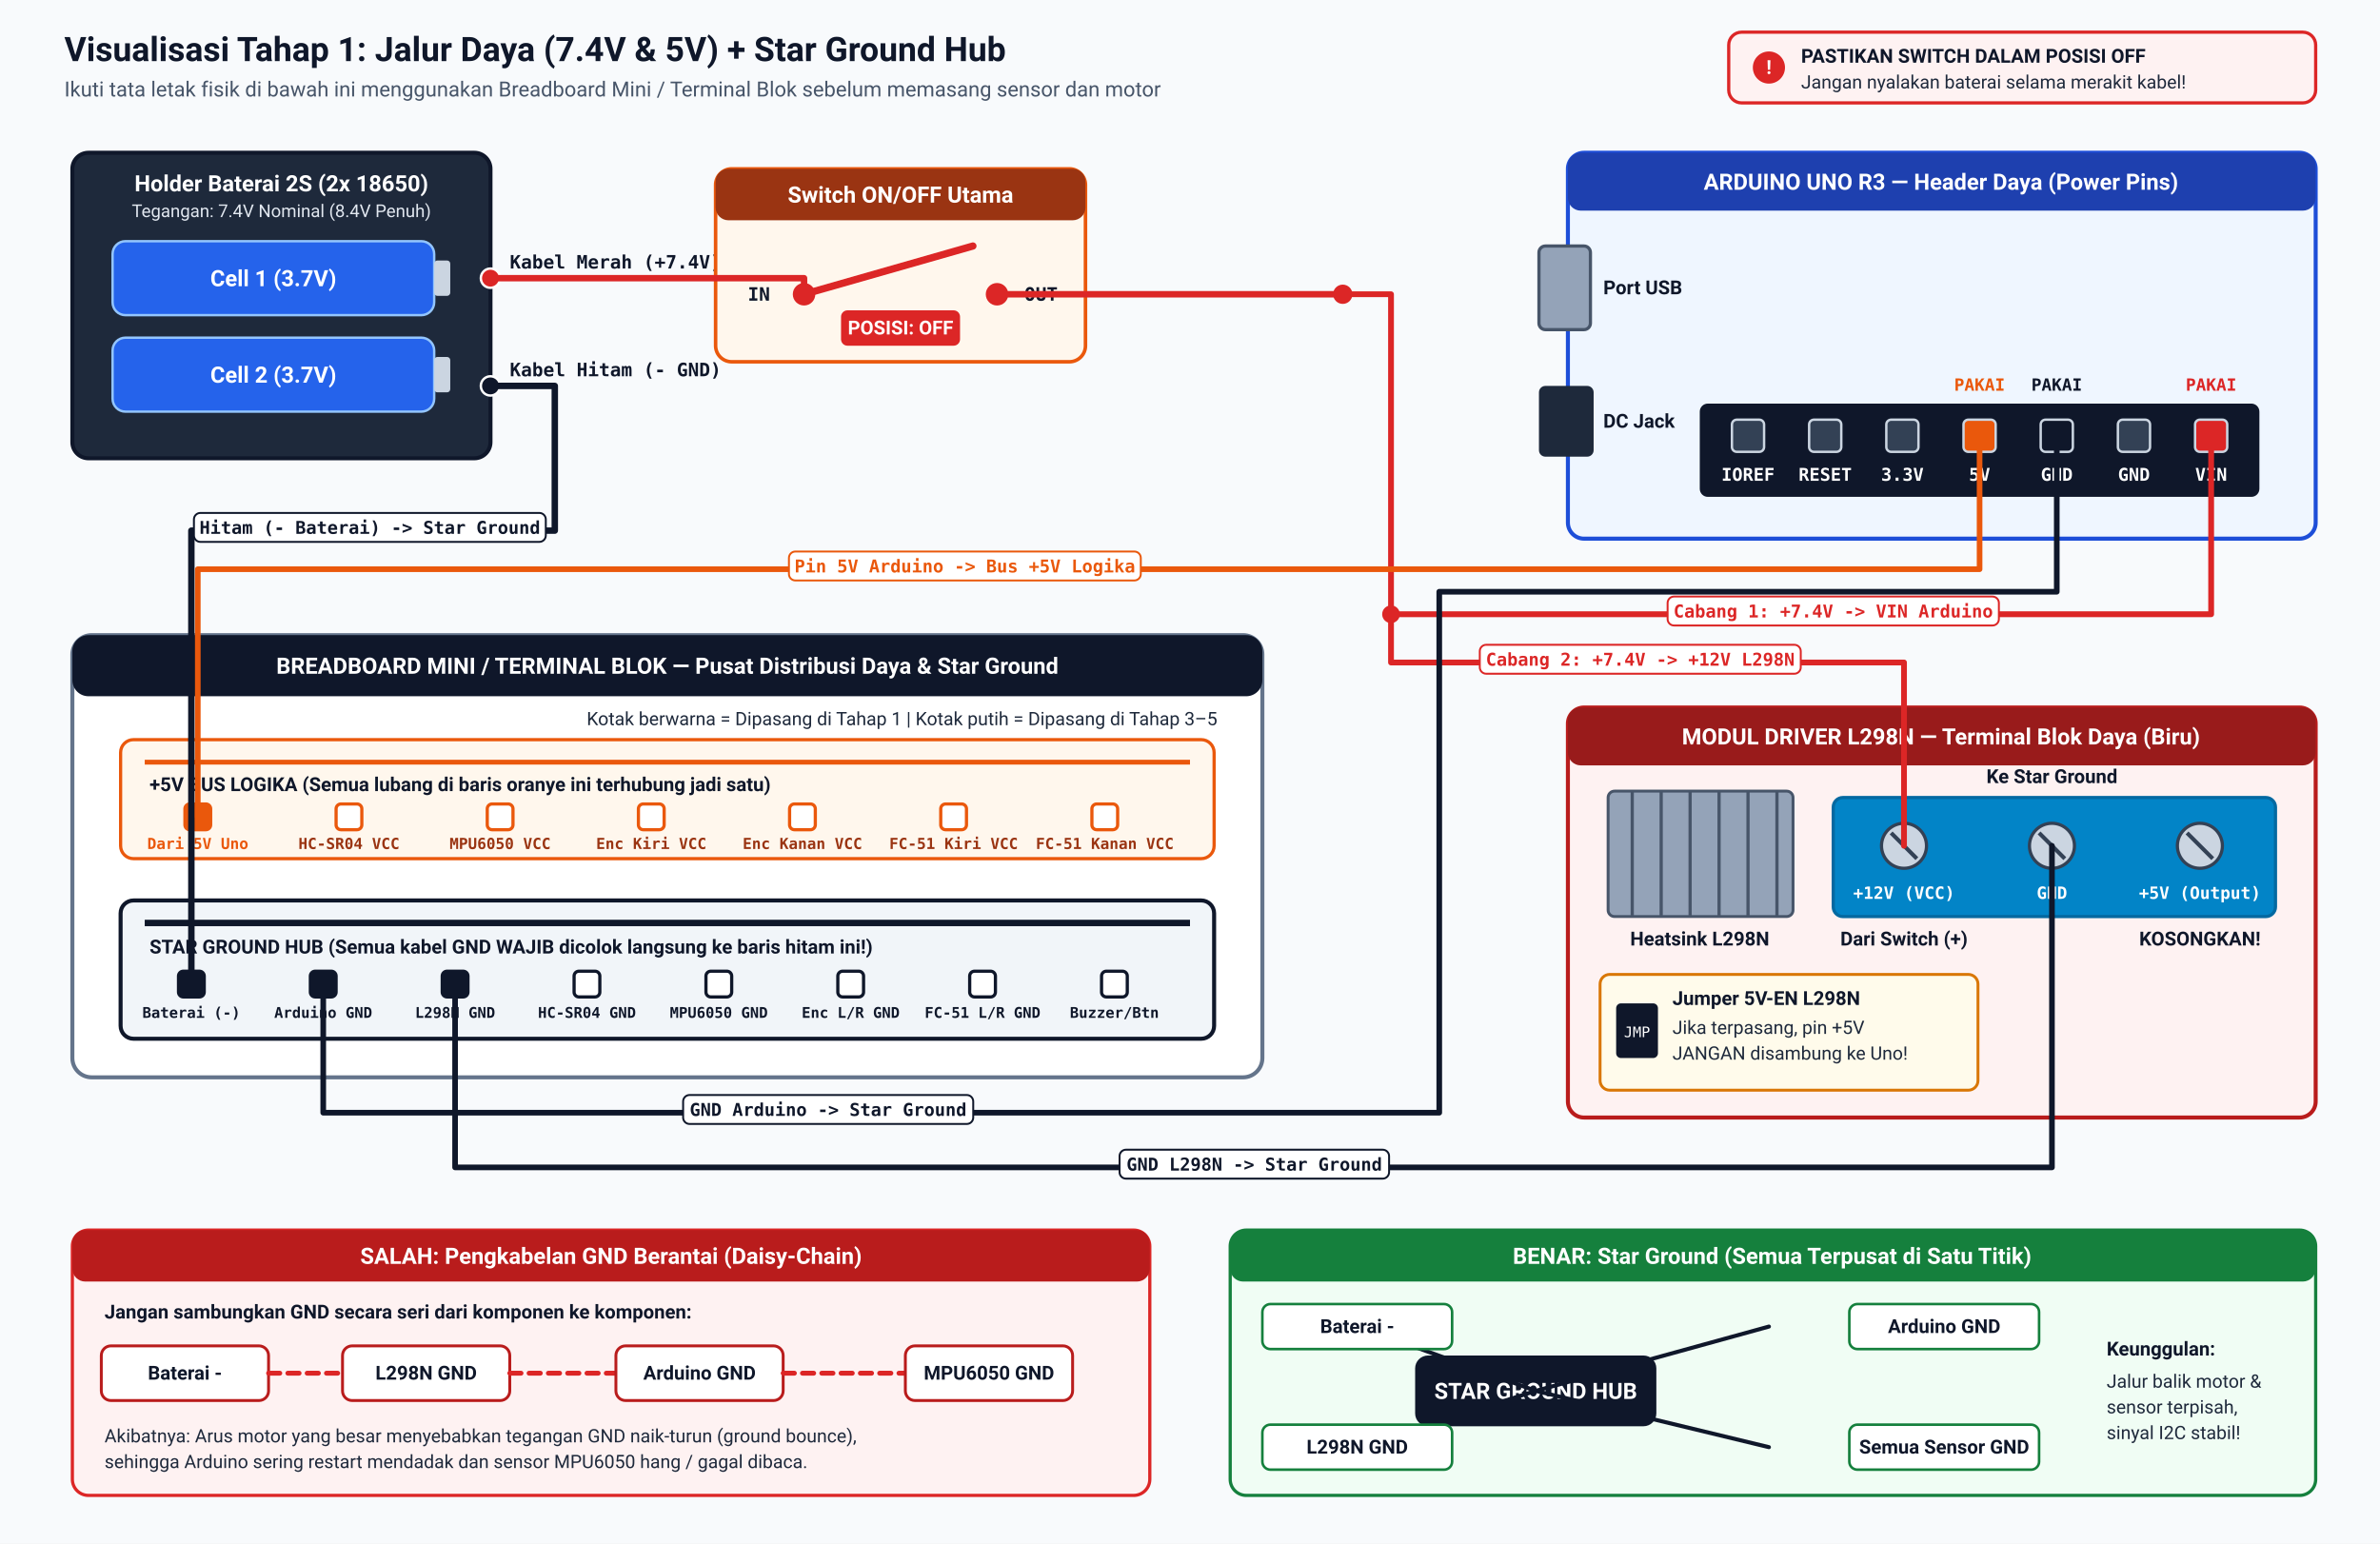
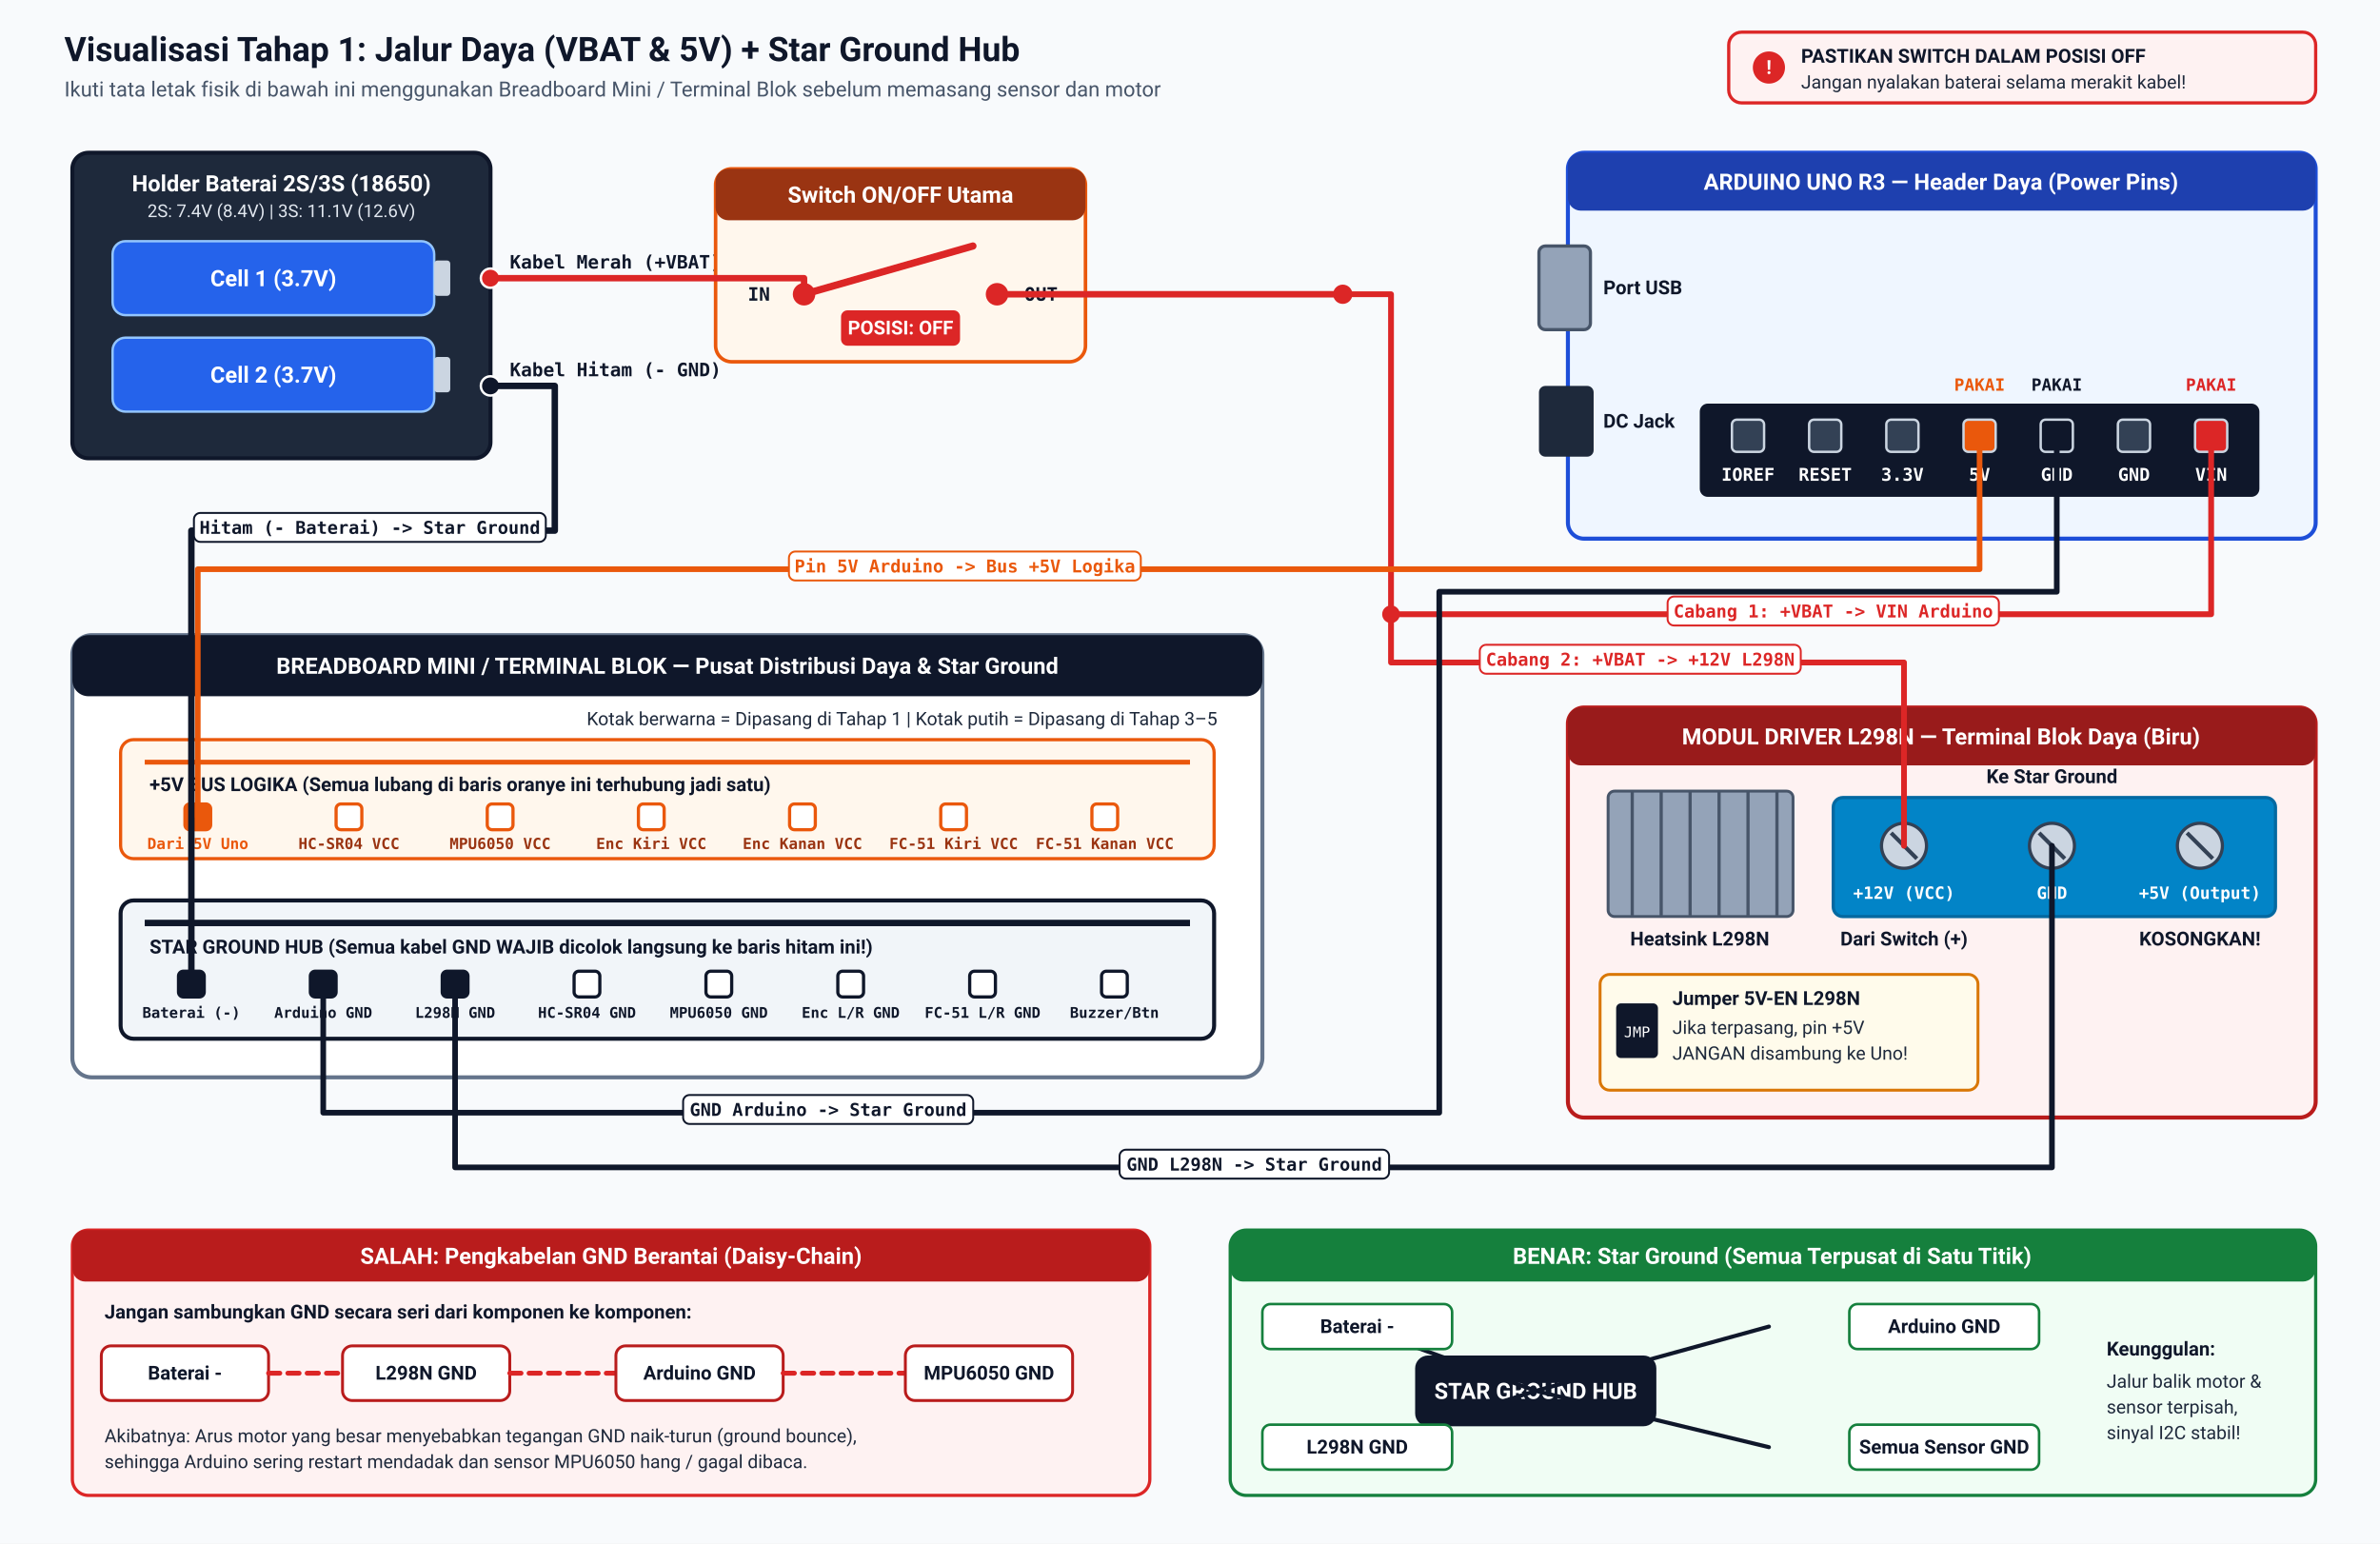
<svg xmlns="http://www.w3.org/2000/svg" viewBox="0 0 1480 960" width="1480" height="960">
  <style>
  .bg { fill: #f8fafc; }
  .h1 { font-family: -apple-system, BlinkMacSystemFont, "Segoe UI", Roboto, sans-serif; font-size: 21px; font-weight: 700; fill: #0f172a; }
  .sub { font-family: -apple-system, BlinkMacSystemFont, "Segoe UI", Roboto, sans-serif; font-size: 13px; fill: #475569; }
  .card-t { font-family: -apple-system, BlinkMacSystemFont, "Segoe UI", Roboto, sans-serif; font-size: 14px; font-weight: 700; fill: #ffffff; text-anchor: middle; }
  .card-s { font-family: -apple-system, BlinkMacSystemFont, "Segoe UI", Roboto, sans-serif; font-size: 11px; fill: #e2e8f0; text-anchor: middle; }
  .mono { font-family: "SFMono-Regular", Consolas, monospace; font-size: 11.5px; font-weight: 700; fill: #0f172a; }
  .txt { font-family: -apple-system, BlinkMacSystemFont, "Segoe UI", Roboto, sans-serif; font-size: 11.5px; fill: #1e293b; }
  .txt-b { font-family: -apple-system, BlinkMacSystemFont, "Segoe UI", Roboto, sans-serif; font-size: 12px; font-weight: 700; fill: #0f172a; }
  .badge { font-family: -apple-system, BlinkMacSystemFont, "Segoe UI", Roboto, sans-serif; font-size: 12px; font-weight: 700; fill: #ffffff; text-anchor: middle; }
</style>
  <rect width="1480" height="960" class="bg" />
-   <text x="40" y="38" class="h1">Visualisasi Tahap 1: Jalur Daya (7.4V &amp; 5V) + Star Ground Hub</text>
+   <text x="40" y="38" class="h1">Visualisasi Tahap 1: Jalur Daya (VBAT &amp; 5V) + Star Ground Hub</text>
  <text x="40" y="60" class="sub">Ikuti tata letak fisik di bawah ini menggunakan Breadboard Mini / Terminal Blok sebelum memasang sensor dan motor</text>
  <rect x="1075" y="20" width="365" height="44" rx="8" fill="#fef2f2" stroke="#dc2626" stroke-width="2" />
  <circle cx="1100" cy="42" r="10" fill="#dc2626" />
  <text x="1100" y="46" class="badge">!</text>
  <text x="1120" y="39" class="txt-b" fill="#991b1b">PASTIKAN SWITCH DALAM POSISI OFF</text>
  <text x="1120" y="55" class="txt" fill="#7f1d1d">Jangan nyalakan baterai selama merakit kabel!</text>
  <rect x="45" y="95" width="260" height="190" rx="10" fill="#1e293b" stroke="#0f172a" stroke-width="2.5" />
-   <text x="175" y="119" class="card-t">Holder Baterai 2S (2x 18650)</text>
-   <text x="175" y="135" class="card-s">Tegangan: 7.4V Nominal (8.4V Penuh)</text>
+   <text x="175" y="119" class="card-t">Holder Baterai 2S/3S (18650)</text>
+   <text x="175" y="135" class="card-s">2S: 7.4V (8.4V) | 3S: 11.1V (12.6V)</text>
  <rect x="70" y="150" width="200" height="46" rx="8" fill="#2563eb" stroke="#93c5fd" stroke-width="1.5" />
  <rect x="270" y="162" width="10" height="22" rx="2" fill="#cbd5e1" />
  <text x="170" y="178" class="card-t">Cell 1 (3.7V)</text>
  <rect x="70" y="210" width="200" height="46" rx="8" fill="#2563eb" stroke="#93c5fd" stroke-width="1.5" />
  <rect x="270" y="222" width="10" height="22" rx="2" fill="#cbd5e1" />
  <text x="170" y="238" class="card-t">Cell 2 (3.7V)</text>
  <circle cx="305" cy="173" r="6" fill="#dc2626" stroke="#fff" stroke-width="1.5" />
-   <text x="317" y="167" class="mono" fill="#dc2626">Kabel Merah (+7.4V)</text>
+   <text x="317" y="167" class="mono" fill="#dc2626">Kabel Merah (+VBAT)</text>
  <circle cx="305" cy="240" r="6" fill="#0f172a" stroke="#fff" stroke-width="1.5" />
  <text x="317" y="234" class="mono" fill="#0f172a">Kabel Hitam (- GND)</text>
  <rect x="445" y="105" width="230" height="120" rx="10" fill="#fff7ed" stroke="#ea580c" stroke-width="2.2" />
  <rect x="445" y="105" width="230" height="32" rx="8" fill="#9a3412" />
  <text x="560" y="126" class="card-t">Switch ON/OFF Utama</text>
  <circle cx="500" cy="183" r="7" fill="#dc2626" />
  <circle cx="620" cy="183" r="7" fill="#dc2626" />
  <line x1="500" y1="183" x2="605" y2="153" stroke="#dc2626" stroke-width="4.5" stroke-linecap="round" />
  <rect x="523" y="193" width="74" height="22" rx="4" fill="#dc2626" />
  <text x="560" y="208" class="badge">POSISI: OFF</text>
  <text x="465" y="187" class="mono">IN</text>
  <text x="637" y="187" class="mono">OUT</text>
  <path d="M 305,173 L 500,173 L 500,183" fill="none" stroke="#dc2626" stroke-width="4.0" stroke-linecap="round" stroke-linejoin="round" />
  <rect x="975" y="95" width="465" height="240" rx="10" fill="#eff6ff" stroke="#1d4ed8" stroke-width="2.5" />
  <rect x="975" y="95" width="465" height="36" rx="8" fill="#1e40af" />
  <text x="1207" y="118" class="card-t">ARDUINO UNO R3 — Header Daya (Power Pins)</text>
  <rect x="957" y="153" width="32" height="52" rx="4" fill="#94a3b8" stroke="#475569" stroke-width="2" />
  <text x="997" y="183" class="txt-b" fill="#475569">Port USB</text>
  <rect x="957" y="240" width="34" height="44" rx="4" fill="#1e293b" />
  <text x="997" y="266" class="txt-b" fill="#475569">DC Jack</text>
  <rect x="1057" y="251" width="348" height="58" rx="5" fill="#0f172a" />
  <rect x="1077" y="261" width="20" height="20" rx="3" fill="#334155" stroke="#cbd5e1" stroke-width="1.5" />
  <text x="1087" y="299" font-family="SFMono-Regular,Consolas,monospace" font-size="11" font-weight="700" fill="#ffffff" text-anchor="middle">IOREF</text>
  <rect x="1125" y="261" width="20" height="20" rx="3" fill="#334155" stroke="#cbd5e1" stroke-width="1.5" />
  <text x="1135" y="299" font-family="SFMono-Regular,Consolas,monospace" font-size="11" font-weight="700" fill="#ffffff" text-anchor="middle">RESET</text>
  <rect x="1173" y="261" width="20" height="20" rx="3" fill="#334155" stroke="#cbd5e1" stroke-width="1.5" />
  <text x="1183" y="299" font-family="SFMono-Regular,Consolas,monospace" font-size="11" font-weight="700" fill="#ffffff" text-anchor="middle">3.3V</text>
  <rect x="1221" y="261" width="20" height="20" rx="3" fill="#ea580c" stroke="#cbd5e1" stroke-width="1.5" />
  <text x="1231" y="299" font-family="SFMono-Regular,Consolas,monospace" font-size="11" font-weight="700" fill="#ffffff" text-anchor="middle">5V</text>
  <text x="1231" y="243" font-family="SFMono-Regular,Consolas,monospace" font-size="10.5" font-weight="700" fill="#ea580c" text-anchor="middle">PAKAI</text>
  <rect x="1269" y="261" width="20" height="20" rx="3" fill="#0f172a" stroke="#cbd5e1" stroke-width="1.5" />
  <text x="1279" y="299" font-family="SFMono-Regular,Consolas,monospace" font-size="11" font-weight="700" fill="#ffffff" text-anchor="middle">GND</text>
  <text x="1279" y="243" font-family="SFMono-Regular,Consolas,monospace" font-size="10.5" font-weight="700" fill="#0f172a" text-anchor="middle">PAKAI</text>
  <rect x="1317" y="261" width="20" height="20" rx="3" fill="#334155" stroke="#cbd5e1" stroke-width="1.5" />
  <text x="1327" y="299" font-family="SFMono-Regular,Consolas,monospace" font-size="11" font-weight="700" fill="#ffffff" text-anchor="middle">GND</text>
  <rect x="1365" y="261" width="20" height="20" rx="3" fill="#dc2626" stroke="#cbd5e1" stroke-width="1.5" />
  <text x="1375" y="299" font-family="SFMono-Regular,Consolas,monospace" font-size="11" font-weight="700" fill="#ffffff" text-anchor="middle">VIN</text>
  <text x="1375" y="243" font-family="SFMono-Regular,Consolas,monospace" font-size="10.5" font-weight="700" fill="#dc2626" text-anchor="middle">PAKAI</text>
  <rect x="975" y="440" width="465" height="255" rx="10" fill="#fef2f2" stroke="#b91c1c" stroke-width="2.5" />
  <rect x="975" y="440" width="465" height="36" rx="8" fill="#991b1b" />
  <text x="1207" y="463" class="card-t">MODUL DRIVER L298N — Terminal Blok Daya (Biru)</text>
  <rect x="1000" y="492" width="115" height="78" rx="4" fill="#94a3b8" stroke="#475569" stroke-width="1.8" />
  <line x1="1015" y1="492" x2="1015" y2="570" stroke="#475569" stroke-width="2" />
  <line x1="1033" y1="492" x2="1033" y2="570" stroke="#475569" stroke-width="2" />
  <line x1="1051" y1="492" x2="1051" y2="570" stroke="#475569" stroke-width="2" />
  <line x1="1069" y1="492" x2="1069" y2="570" stroke="#475569" stroke-width="2" />
  <line x1="1087" y1="492" x2="1087" y2="570" stroke="#475569" stroke-width="2" />
  <line x1="1105" y1="492" x2="1105" y2="570" stroke="#475569" stroke-width="2" />
  <text x="1057" y="588" class="txt-b" text-anchor="middle">Heatsink L298N</text>
  <rect x="995" y="606" width="235" height="72" rx="6" fill="#fffbeb" stroke="#d97706" stroke-width="1.8" />
  <rect x="1005" y="624" width="26" height="34" rx="3" fill="#0f172a" />
  <text x="1018" y="645" font-family="monospace" font-size="9" fill="#ffffff" text-anchor="middle">JMP</text>
  <text x="1040" y="625" class="txt-b" fill="#92400e">Jumper 5V-EN L298N</text>
  <text x="1040" y="643" class="txt">Jika terpasang, pin +5V</text>
  <text x="1040" y="659" class="txt">JANGAN disambung ke Uno!</text>
  <rect x="1140" y="496" width="275" height="74" rx="6" fill="#0284c7" stroke="#0369a1" stroke-width="2" />
  <circle cx="1184" cy="526" r="14" fill="#cbd5e1" stroke="#334155" stroke-width="2" />
  <line x1="1176" y1="518" x2="1192" y2="534" stroke="#334155" stroke-width="2.5" />
  <text x="1184" y="559" font-family="SFMono-Regular,Consolas,monospace" font-size="10.5" font-weight="700" fill="#ffffff" text-anchor="middle">+12V (VCC)</text>
  <text x="1184" y="588" class="txt-b" fill="#dc2626" text-anchor="middle">Dari Switch (+)</text>
  <circle cx="1276" cy="526" r="14" fill="#cbd5e1" stroke="#334155" stroke-width="2" />
  <line x1="1268" y1="518" x2="1284" y2="534" stroke="#334155" stroke-width="2.5" />
  <text x="1276" y="559" font-family="SFMono-Regular,Consolas,monospace" font-size="10.5" font-weight="700" fill="#ffffff" text-anchor="middle">GND</text>
  <text x="1276" y="487" class="txt-b" fill="#0f172a" text-anchor="middle">Ke Star Ground</text>
  <circle cx="1368" cy="526" r="14" fill="#cbd5e1" stroke="#334155" stroke-width="2" />
  <line x1="1360" y1="518" x2="1376" y2="534" stroke="#334155" stroke-width="2.5" />
  <text x="1368" y="559" font-family="SFMono-Regular,Consolas,monospace" font-size="10.5" font-weight="700" fill="#ffffff" text-anchor="middle">+5V (Output)</text>
  <text x="1368" y="588" class="txt-b" fill="#64748b" text-anchor="middle">KOSONGKAN!</text>
  <rect x="45" y="395" width="740" height="275" rx="12" fill="#ffffff" stroke="#64748b" stroke-width="2.5" />
  <rect x="45" y="395" width="740" height="38" rx="10" fill="#0f172a" />
  <text x="415.0" y="419" class="card-t">BREADBOARD MINI / TERMINAL BLOK — Pusat Distribusi Daya &amp; Star Ground</text>
  <rect x="75" y="460" width="680" height="74" rx="8" fill="#fff7ed" stroke="#ea580c" stroke-width="2" />
  <line x1="90" y1="474" x2="740" y2="474" stroke="#ea580c" stroke-width="3" />
  <text x="93" y="492" class="txt-b" fill="#9a3412">+5V BUS LOGIKA (Semua lubang di baris oranye ini terhubung jadi satu)</text>
  <rect x="115" y="500" width="16" height="16" rx="3" fill="#ea580c" stroke="#ea580c" stroke-width="2" />
  <text x="123" y="528" font-family="SFMono-Regular,Consolas,monospace" font-size="9.5" font-weight="700" fill="#ea580c" text-anchor="middle">Dari 5V Uno</text>
  <rect x="209" y="500" width="16" height="16" rx="3" fill="#ffffff" stroke="#ea580c" stroke-width="2" />
  <text x="217" y="528" font-family="SFMono-Regular,Consolas,monospace" font-size="9.5" font-weight="700" fill="#9a3412" text-anchor="middle">HC-SR04 VCC</text>
  <rect x="303" y="500" width="16" height="16" rx="3" fill="#ffffff" stroke="#ea580c" stroke-width="2" />
  <text x="311" y="528" font-family="SFMono-Regular,Consolas,monospace" font-size="9.5" font-weight="700" fill="#9a3412" text-anchor="middle">MPU6050 VCC</text>
  <rect x="397" y="500" width="16" height="16" rx="3" fill="#ffffff" stroke="#ea580c" stroke-width="2" />
  <text x="405" y="528" font-family="SFMono-Regular,Consolas,monospace" font-size="9.5" font-weight="700" fill="#9a3412" text-anchor="middle">Enc Kiri VCC</text>
  <rect x="491" y="500" width="16" height="16" rx="3" fill="#ffffff" stroke="#ea580c" stroke-width="2" />
  <text x="499" y="528" font-family="SFMono-Regular,Consolas,monospace" font-size="9.5" font-weight="700" fill="#9a3412" text-anchor="middle">Enc Kanan VCC</text>
  <rect x="585" y="500" width="16" height="16" rx="3" fill="#ffffff" stroke="#ea580c" stroke-width="2" />
  <text x="593" y="528" font-family="SFMono-Regular,Consolas,monospace" font-size="9.5" font-weight="700" fill="#9a3412" text-anchor="middle">FC-51 Kiri VCC</text>
  <rect x="679" y="500" width="16" height="16" rx="3" fill="#ffffff" stroke="#ea580c" stroke-width="2" />
  <text x="687" y="528" font-family="SFMono-Regular,Consolas,monospace" font-size="9.5" font-weight="700" fill="#9a3412" text-anchor="middle">FC-51 Kanan VCC</text>
  <rect x="75" y="560" width="680" height="86" rx="8" fill="#f1f5f9" stroke="#0f172a" stroke-width="2.5" />
  <line x1="90" y1="574" x2="740" y2="574" stroke="#0f172a" stroke-width="4" />
  <text x="93" y="593" class="txt-b" fill="#0f172a">STAR GROUND HUB (Semua kabel GND WAJIB dicolok langsung ke baris hitam ini!)</text>
  <rect x="111" y="604" width="16" height="16" rx="3" fill="#0f172a" stroke="#0f172a" stroke-width="2" />
  <text x="119" y="633" font-family="SFMono-Regular,Consolas,monospace" font-size="9.2" font-weight="700" fill="#0f172a" text-anchor="middle">Baterai (-)</text>
  <rect x="193" y="604" width="16" height="16" rx="3" fill="#0f172a" stroke="#0f172a" stroke-width="2" />
  <text x="201" y="633" font-family="SFMono-Regular,Consolas,monospace" font-size="9.2" font-weight="700" fill="#0f172a" text-anchor="middle">Arduino GND</text>
  <rect x="275" y="604" width="16" height="16" rx="3" fill="#0f172a" stroke="#0f172a" stroke-width="2" />
  <text x="283" y="633" font-family="SFMono-Regular,Consolas,monospace" font-size="9.2" font-weight="700" fill="#0f172a" text-anchor="middle">L298N GND</text>
  <rect x="357" y="604" width="16" height="16" rx="3" fill="#ffffff" stroke="#0f172a" stroke-width="2" />
  <text x="365" y="633" font-family="SFMono-Regular,Consolas,monospace" font-size="9.2" font-weight="700" fill="#0f172a" text-anchor="middle">HC-SR04 GND</text>
  <rect x="439" y="604" width="16" height="16" rx="3" fill="#ffffff" stroke="#0f172a" stroke-width="2" />
  <text x="447" y="633" font-family="SFMono-Regular,Consolas,monospace" font-size="9.2" font-weight="700" fill="#0f172a" text-anchor="middle">MPU6050 GND</text>
  <rect x="521" y="604" width="16" height="16" rx="3" fill="#ffffff" stroke="#0f172a" stroke-width="2" />
  <text x="529" y="633" font-family="SFMono-Regular,Consolas,monospace" font-size="9.2" font-weight="700" fill="#0f172a" text-anchor="middle">Enc L/R GND</text>
  <rect x="603" y="604" width="16" height="16" rx="3" fill="#ffffff" stroke="#0f172a" stroke-width="2" />
  <text x="611" y="633" font-family="SFMono-Regular,Consolas,monospace" font-size="9.2" font-weight="700" fill="#0f172a" text-anchor="middle">FC-51 L/R GND</text>
  <rect x="685" y="604" width="16" height="16" rx="3" fill="#ffffff" stroke="#0f172a" stroke-width="2" />
  <text x="693" y="633" font-family="SFMono-Regular,Consolas,monospace" font-size="9.2" font-weight="700" fill="#0f172a" text-anchor="middle">Buzzer/Btn</text>
  <text x="757" y="451" class="txt" text-anchor="end" fill="#475569">Kotak berwarna = Dipasang di Tahap 1 | Kotak putih = Dipasang di Tahap 3–5</text>
  <path d="M 305,240 L 345,240 L 345,330 L 119,330 L 119,612" fill="none" stroke="#0f172a" stroke-width="4.0" stroke-linecap="round" stroke-linejoin="round" />
  <rect x="120.6" y="319" width="218.8" height="18" rx="4" fill="#ffffff" stroke="#0f172a" stroke-width="1.2" />
  <text x="230" y="332" font-family="SFMono-Regular,Consolas,monospace" font-size="11" font-weight="700" fill="#0f172a" text-anchor="middle">Hitam (- Baterai) -&gt; Star Ground</text>
  <path d="M 620,183 L 835,183" fill="none" stroke="#dc2626" stroke-width="4.0" stroke-linecap="round" stroke-linejoin="round" />
  <circle cx="835" cy="183" r="6" fill="#dc2626" />
  <path d="M 835,183 L 865,183 L 865,382 L 1375,382 L 1375,277" fill="none" stroke="#dc2626" stroke-width="3.6" stroke-linecap="round" stroke-linejoin="round" />
  <rect x="1037.0" y="371" width="206.0" height="18" rx="4" fill="#ffffff" stroke="#dc2626" stroke-width="1.2" />
-   <text x="1140" y="384" font-family="SFMono-Regular,Consolas,monospace" font-size="11" font-weight="700" fill="#dc2626" text-anchor="middle">Cabang 1: +7.4V -&gt; VIN Arduino</text>
+   <text x="1140" y="384" font-family="SFMono-Regular,Consolas,monospace" font-size="11" font-weight="700" fill="#dc2626" text-anchor="middle">Cabang 1: +VBAT -&gt; VIN Arduino</text>
  <path d="M 865,382 L 865,412 L 1184,412 L 1184,526" fill="none" stroke="#dc2626" stroke-width="3.6" stroke-linecap="round" stroke-linejoin="round" />
  <circle cx="865" cy="382" r="5.5" fill="#dc2626" />
  <rect x="920.2" y="401" width="199.6" height="18" rx="4" fill="#ffffff" stroke="#dc2626" stroke-width="1.2" />
-   <text x="1020" y="414" font-family="SFMono-Regular,Consolas,monospace" font-size="11" font-weight="700" fill="#dc2626" text-anchor="middle">Cabang 2: +7.4V -&gt; +12V L298N</text>
+   <text x="1020" y="414" font-family="SFMono-Regular,Consolas,monospace" font-size="11" font-weight="700" fill="#dc2626" text-anchor="middle">Cabang 2: +VBAT -&gt; +12V L298N</text>
  <path d="M 1231,277 L 1231,354 L 123,354 L 123,508" fill="none" stroke="#ea580c" stroke-width="3.5" stroke-linecap="round" stroke-linejoin="round" />
  <rect x="490.6" y="343" width="218.8" height="18" rx="4" fill="#ffffff" stroke="#ea580c" stroke-width="1.2" />
  <text x="600" y="356" font-family="SFMono-Regular,Consolas,monospace" font-size="11" font-weight="700" fill="#ea580c" text-anchor="middle">Pin 5V Arduino -&gt; Bus +5V Logika</text>
  <path d="M 1279,277 L 1279,368 L 895,368 L 895,692 L 201,692 L 201,612" fill="none" stroke="#0f172a" stroke-width="3.5" stroke-linecap="round" stroke-linejoin="round" />
  <rect x="424.8" y="681" width="180.4" height="18" rx="4" fill="#ffffff" stroke="#0f172a" stroke-width="1.2" />
  <text x="515" y="694" font-family="SFMono-Regular,Consolas,monospace" font-size="11" font-weight="700" fill="#0f172a" text-anchor="middle">GND Arduino -&gt; Star Ground</text>
  <path d="M 1276,526 L 1276,726 L 283,726 L 283,612" fill="none" stroke="#0f172a" stroke-width="3.5" stroke-linecap="round" stroke-linejoin="round" />
  <rect x="696.2" y="715" width="167.6" height="18" rx="4" fill="#ffffff" stroke="#0f172a" stroke-width="1.2" />
  <text x="780" y="728" font-family="SFMono-Regular,Consolas,monospace" font-size="11" font-weight="700" fill="#0f172a" text-anchor="middle">GND L298N -&gt; Star Ground</text>
  <rect x="45" y="765" width="670" height="165" rx="10" fill="#fef2f2" stroke="#dc2626" stroke-width="2" />
  <rect x="45" y="765" width="670" height="32" rx="8" fill="#b91c1c" />
  <text x="380" y="786" class="card-t">SALAH: Pengkabelan GND Berantai (Daisy-Chain)</text>
  <text x="65" y="820" class="txt-b" fill="#991b1b">Jangan sambungkan GND secara seri dari komponen ke komponen:</text>
  <rect x="63" y="837" width="104" height="34" rx="6" fill="#ffffff" stroke="#b91c1c" stroke-width="1.8" />
  <text x="115" y="858" class="txt-b" text-anchor="middle">Baterai -</text>
  <path d="M 167,854 L 213,854" fill="none" stroke="#dc2626" stroke-width="3.0" stroke-linecap="round" stroke-linejoin="round" stroke-dasharray="7,5" />
  <rect x="213" y="837" width="104" height="34" rx="6" fill="#ffffff" stroke="#b91c1c" stroke-width="1.8" />
  <text x="265" y="858" class="txt-b" text-anchor="middle">L298N GND</text>
  <path d="M 317,854 L 383,854" fill="none" stroke="#dc2626" stroke-width="3.0" stroke-linecap="round" stroke-linejoin="round" stroke-dasharray="7,5" />
  <rect x="383" y="837" width="104" height="34" rx="6" fill="#ffffff" stroke="#b91c1c" stroke-width="1.8" />
  <text x="435" y="858" class="txt-b" text-anchor="middle">Arduino GND</text>
  <path d="M 487,854 L 563,854" fill="none" stroke="#dc2626" stroke-width="3.0" stroke-linecap="round" stroke-linejoin="round" stroke-dasharray="7,5" />
  <rect x="563" y="837" width="104" height="34" rx="6" fill="#ffffff" stroke="#b91c1c" stroke-width="1.8" />
  <text x="615" y="858" class="txt-b" text-anchor="middle">MPU6050 GND</text>
  <text x="65" y="897" class="txt" fill="#7f1d1d">Akibatnya: Arus motor yang besar menyebabkan tegangan GND naik-turun (ground bounce),</text>
  <text x="65" y="913" class="txt" fill="#7f1d1d">sehingga Arduino sering restart mendadak dan sensor MPU6050 hang / gagal dibaca.</text>
  <rect x="765" y="765" width="675" height="165" rx="10" fill="#f0fdf4" stroke="#15803d" stroke-width="2" />
  <rect x="765" y="765" width="675" height="32" rx="8" fill="#15803d" />
  <text x="1102" y="786" class="card-t">BENAR: Star Ground (Semua Terpusat di Satu Titik)</text>
  <rect x="880" y="843" width="150" height="44" rx="8" fill="#0f172a" />
  <text x="955" y="870" class="card-t">STAR GROUND HUB</text>
  <path d="M 845,825 L 955,865" fill="none" stroke="#0f172a" stroke-width="2.5" stroke-linecap="round" stroke-linejoin="round" />
  <rect x="785" y="811" width="118" height="28" rx="5" fill="#ffffff" stroke="#15803d" stroke-width="1.6" />
  <text x="844" y="829" class="txt-b" text-anchor="middle">Baterai -</text>
  <path d="M 845,900 L 955,865" fill="none" stroke="#0f172a" stroke-width="2.5" stroke-linecap="round" stroke-linejoin="round" />
  <rect x="785" y="886" width="118" height="28" rx="5" fill="#ffffff" stroke="#15803d" stroke-width="1.6" />
  <text x="844" y="904" class="txt-b" text-anchor="middle">L298N GND</text>
  <path d="M 1100,825 L 955,865" fill="none" stroke="#0f172a" stroke-width="2.5" stroke-linecap="round" stroke-linejoin="round" />
  <rect x="1150" y="811" width="118" height="28" rx="5" fill="#ffffff" stroke="#15803d" stroke-width="1.6" />
  <text x="1209" y="829" class="txt-b" text-anchor="middle">Arduino GND</text>
  <path d="M 1100,900 L 955,865" fill="none" stroke="#0f172a" stroke-width="2.5" stroke-linecap="round" stroke-linejoin="round" />
  <rect x="1150" y="886" width="118" height="28" rx="5" fill="#ffffff" stroke="#15803d" stroke-width="1.6" />
  <text x="1209" y="904" class="txt-b" text-anchor="middle">Semua Sensor GND</text>
  <text x="1310" y="843" class="txt-b" fill="#166534">Keunggulan:</text>
  <text x="1310" y="863" class="txt">Jalur balik motor &amp;</text>
  <text x="1310" y="879" class="txt">sensor terpisah,</text>
  <text x="1310" y="895" class="txt">sinyal I2C stabil!</text>
</svg>
